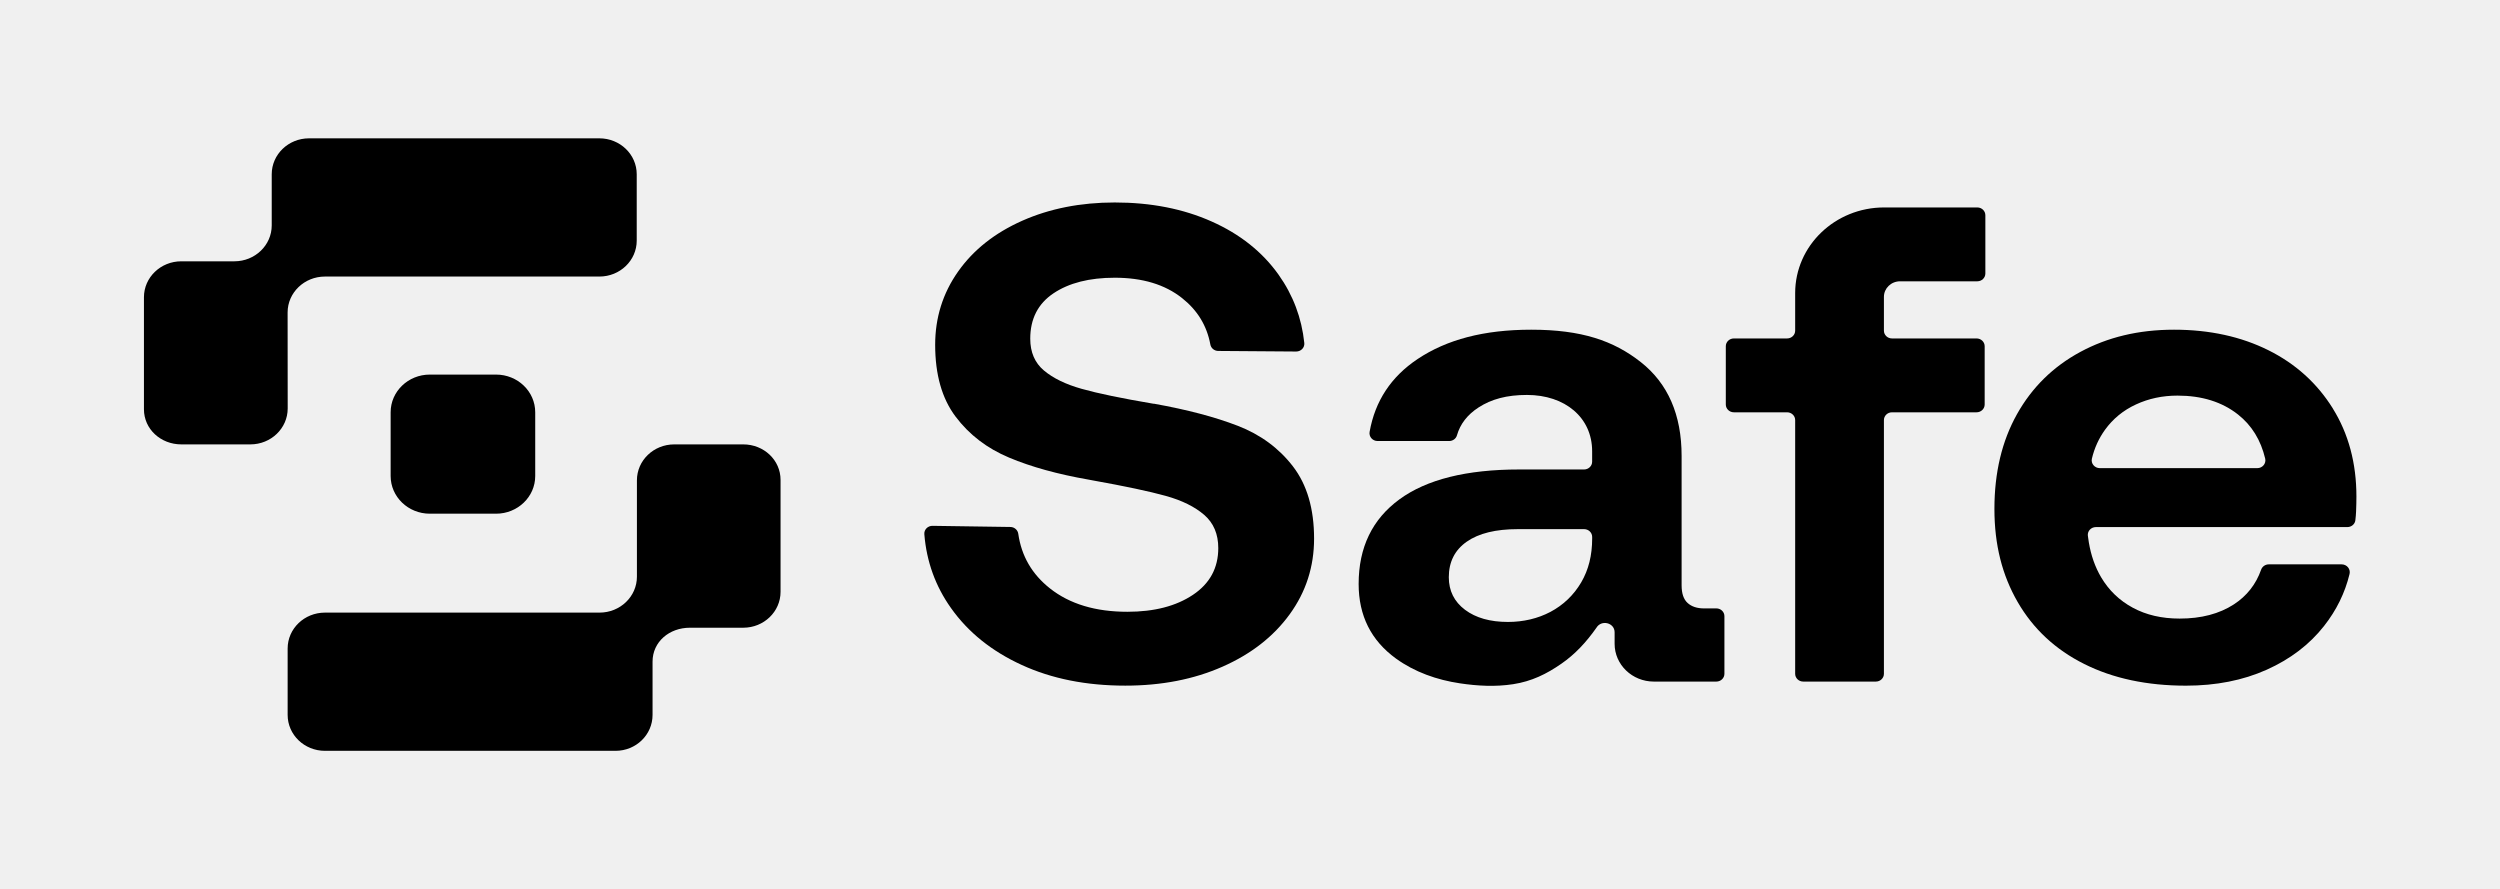
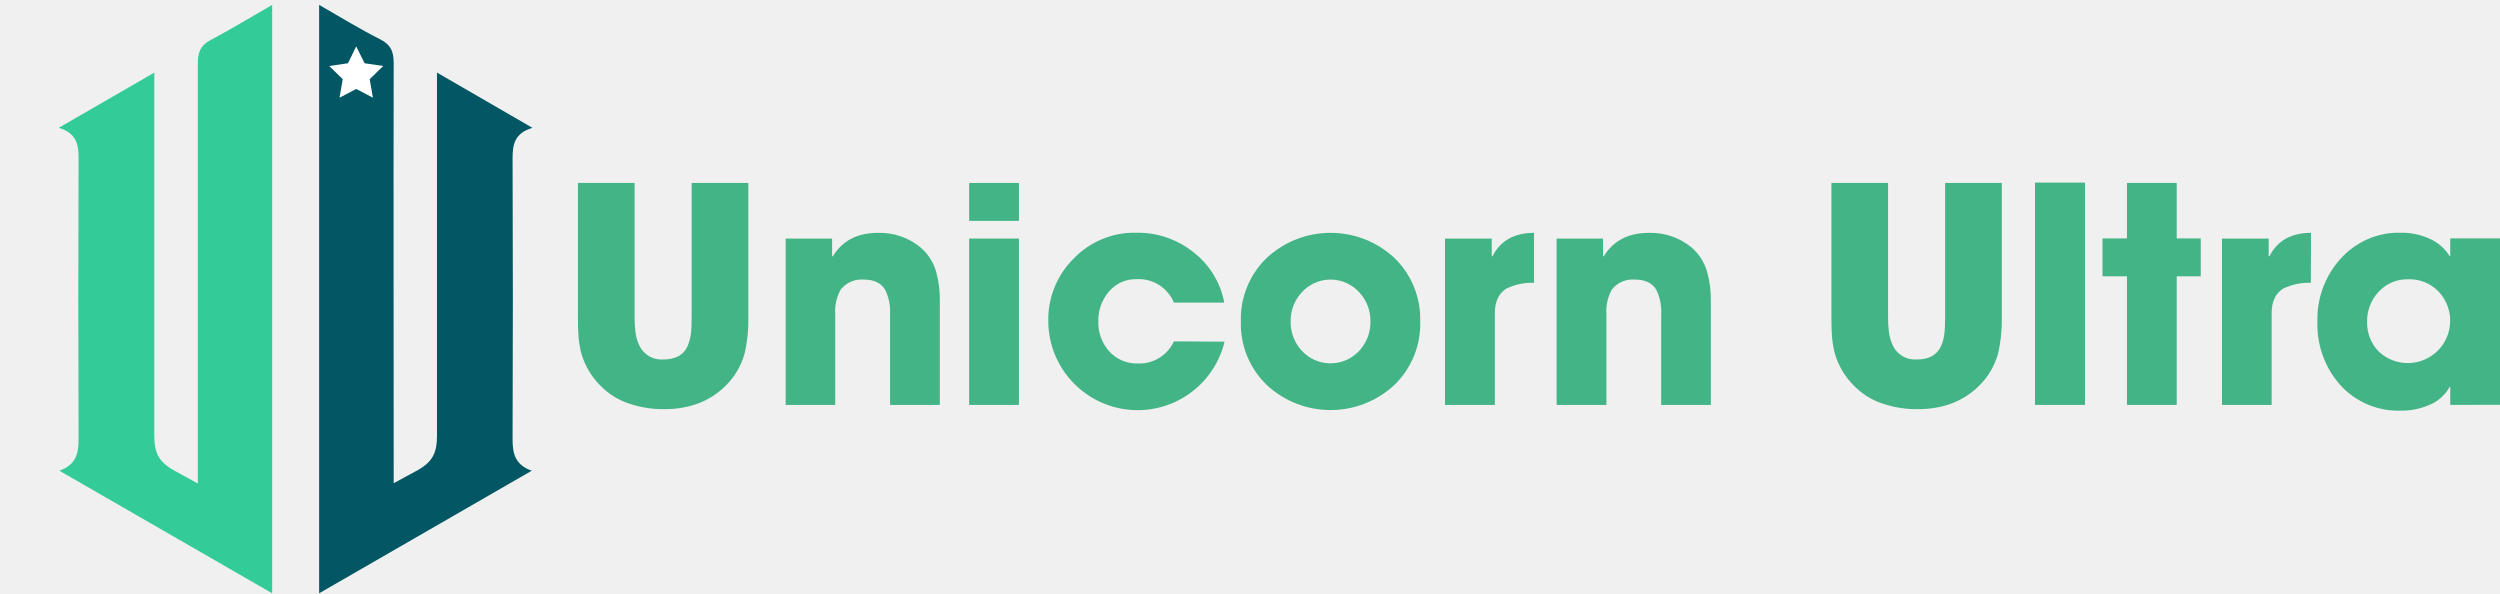
- <svg xmlns="http://www.w3.org/2000/svg" width="90" height="32" viewBox="0 0 90 32" fill="none">
-   <path d="M44.557 15.328C43.737 15.011 42.735 14.747 41.552 14.535H41.527C40.377 14.34 39.515 14.161 38.94 13.998C38.365 13.836 37.913 13.616 37.583 13.339C37.254 13.063 37.089 12.681 37.089 12.193C37.089 11.477 37.368 10.933 37.926 10.559C38.484 10.185 39.219 9.998 40.132 9.998C41.129 9.998 41.936 10.241 42.553 10.73C43.108 11.168 43.447 11.725 43.572 12.399C43.596 12.534 43.715 12.633 43.856 12.634L46.662 12.655C46.834 12.656 46.972 12.514 46.955 12.349C46.861 11.447 46.552 10.626 46.028 9.888C45.444 9.067 44.641 8.428 43.618 7.973C42.596 7.517 41.434 7.289 40.132 7.289C38.898 7.289 37.787 7.509 36.797 7.948C35.809 8.388 35.039 8.997 34.49 9.778C33.94 10.559 33.666 11.437 33.666 12.413C33.666 13.486 33.911 14.348 34.401 14.998C34.891 15.649 35.533 16.141 36.328 16.474C37.122 16.808 38.077 17.072 39.193 17.267L39.32 17.291C40.502 17.503 41.386 17.69 41.97 17.853C42.553 18.016 43.013 18.243 43.352 18.536C43.689 18.828 43.858 19.227 43.858 19.731C43.858 20.447 43.554 21.008 42.946 21.414C42.337 21.821 41.551 22.024 40.587 22.024C39.437 22.024 38.508 21.744 37.798 21.182C37.152 20.672 36.772 20.017 36.658 19.216C36.638 19.078 36.518 18.973 36.374 18.971L33.571 18.93C33.401 18.928 33.263 19.066 33.276 19.23C33.355 20.214 33.675 21.101 34.236 21.89C34.852 22.761 35.702 23.444 36.784 23.939C37.865 24.436 39.108 24.683 40.511 24.683C41.813 24.683 42.979 24.456 44.011 24C45.041 23.545 45.849 22.915 46.432 22.11C47.016 21.305 47.307 20.398 47.307 19.39C47.307 18.316 47.053 17.45 46.547 16.791C46.04 16.132 45.376 15.645 44.556 15.327L44.557 15.328Z" fill="currentColor" />
-   <path d="M61.788 21.903H61.35C61.096 21.903 60.897 21.838 60.754 21.707C60.61 21.578 60.538 21.366 60.538 21.073V16.413C60.538 14.934 60.048 13.807 59.068 13.035C58.087 12.263 56.933 11.869 55.124 11.869C53.416 11.869 52.082 12.226 51.034 12.925C50.079 13.562 49.503 14.436 49.306 15.546C49.275 15.719 49.411 15.877 49.593 15.877H52.17C52.299 15.877 52.415 15.795 52.449 15.675C52.566 15.264 52.826 14.929 53.227 14.669C53.692 14.368 54.244 14.218 54.971 14.218C56.342 14.218 57.317 15.031 57.317 16.243V16.621C57.317 16.776 57.187 16.901 57.026 16.901H54.692C52.799 16.901 51.362 17.259 50.382 17.975C49.401 18.691 48.911 19.707 48.911 21.024C48.911 22.163 49.359 23.058 50.255 23.708C50.927 24.195 51.731 24.477 52.558 24.6C53.19 24.695 53.839 24.729 54.473 24.631C55.137 24.529 55.676 24.266 56.215 23.89C56.7 23.554 57.104 23.122 57.473 22.596C57.653 22.299 58.126 22.418 58.126 22.762V23.175C58.125 23.927 58.758 24.537 59.539 24.537H61.788C61.949 24.537 62.079 24.412 62.079 24.257V22.182C62.079 22.027 61.949 21.902 61.788 21.902V21.903ZM57.318 19.39C57.318 19.992 57.187 20.516 56.925 20.963C56.376 21.901 55.393 22.39 54.287 22.39C53.645 22.39 53.129 22.244 52.74 21.952C52.351 21.659 52.157 21.268 52.157 20.78C52.157 20.228 52.373 19.801 52.804 19.5C53.235 19.199 53.847 19.049 54.642 19.049H57.027C57.188 19.049 57.318 19.174 57.318 19.329V19.39V19.39Z" fill="currentColor" />
-   <path d="M71.182 7.468H67.829C66.06 7.468 64.626 8.848 64.626 10.55V11.904C64.626 12.059 64.496 12.184 64.335 12.184H62.42C62.259 12.184 62.129 12.309 62.129 12.464V14.562C62.129 14.717 62.259 14.843 62.42 14.843H64.335C64.496 14.843 64.626 14.968 64.626 15.123V24.257C64.626 24.412 64.756 24.537 64.917 24.537H67.53C67.691 24.537 67.821 24.412 67.821 24.257V15.123C67.821 14.968 67.951 14.843 68.112 14.843H71.157C71.317 14.843 71.448 14.717 71.448 14.562V12.464C71.448 12.309 71.317 12.184 71.157 12.184H68.112C67.951 12.184 67.821 12.059 67.821 11.904V10.687C67.821 10.377 68.082 10.127 68.403 10.127H71.182C71.343 10.127 71.473 10.002 71.473 9.847V7.748C71.473 7.593 71.343 7.468 71.182 7.468H71.182Z" fill="currentColor" />
-   <path d="M83.983 14.706C83.416 13.796 82.642 13.096 81.662 12.608C80.682 12.12 79.549 11.869 78.265 11.869C76.981 11.869 75.872 12.141 74.892 12.669C73.912 13.198 73.151 13.946 72.61 14.913C72.069 15.881 71.799 17.015 71.799 18.317C71.799 19.618 72.078 20.703 72.635 21.671C73.194 22.639 73.992 23.383 75.031 23.903C76.071 24.424 77.292 24.684 78.696 24.684C79.777 24.684 80.745 24.493 81.599 24.111C82.452 23.729 83.141 23.204 83.665 22.537C84.114 21.967 84.42 21.342 84.584 20.663C84.627 20.487 84.488 20.317 84.3 20.317H81.675C81.55 20.317 81.44 20.396 81.4 20.51C81.214 21.036 80.888 21.452 80.42 21.757C79.895 22.098 79.245 22.269 78.467 22.269C77.825 22.269 77.263 22.139 76.781 21.878C76.3 21.619 75.919 21.253 75.64 20.781C75.53 20.595 75.44 20.398 75.368 20.195C75.291 19.977 75.236 19.753 75.198 19.526C75.185 19.446 75.173 19.366 75.163 19.285C75.143 19.12 75.279 18.975 75.452 18.975H84.504C84.651 18.975 84.776 18.871 84.793 18.73C84.806 18.627 84.814 18.522 84.819 18.414C84.827 18.219 84.831 18.04 84.831 17.878C84.831 16.675 84.548 15.618 83.982 14.707L83.983 14.706ZM81.263 16.853H75.594C75.408 16.853 75.267 16.687 75.308 16.512C75.399 16.129 75.556 15.784 75.779 15.474C76.066 15.076 76.438 14.771 76.895 14.56C77.352 14.348 77.85 14.242 78.391 14.242C79.27 14.242 79.997 14.47 80.572 14.925C81.065 15.316 81.39 15.845 81.547 16.511C81.588 16.686 81.449 16.853 81.263 16.853V16.853Z" fill="currentColor" />
-   <path d="M26.757 15.998H24.272C23.53 15.998 22.929 16.577 22.929 17.291V20.761C22.929 21.475 22.327 22.054 21.585 22.054H11.699C10.956 22.054 10.355 22.632 10.355 23.346V25.737C10.355 26.451 10.956 27.03 11.699 27.03H22.157C22.899 27.03 23.492 26.451 23.492 25.737V23.819C23.492 23.105 24.094 22.598 24.836 22.598H26.757C27.499 22.598 28.1 22.02 28.1 21.306V17.276C28.1 16.562 27.499 15.998 26.757 15.998H26.757Z" fill="currentColor" />
-   <path d="M10.354 11.249C10.354 10.535 10.956 9.956 11.698 9.956H21.578C22.321 9.956 22.922 9.377 22.922 8.663V6.273C22.922 5.559 22.321 4.98 21.578 4.98H11.125C10.383 4.98 9.782 5.559 9.782 6.273V8.115C9.782 8.829 9.18 9.407 8.438 9.407H6.526C5.784 9.407 5.182 9.986 5.182 10.7V14.734C5.182 15.448 5.786 15.998 6.528 15.998H9.013C9.756 15.998 10.357 15.419 10.357 14.705L10.354 11.249V11.249Z" fill="currentColor" />
-   <path d="M15.472 13.485H17.859C18.637 13.485 19.268 14.093 19.268 14.841V17.137C19.268 17.886 18.636 18.493 17.859 18.493H15.472C14.694 18.493 14.063 17.885 14.063 17.137V14.841C14.063 14.092 14.695 13.485 15.472 13.485V13.485Z" fill="currentColor" />
+ <svg xmlns="http://www.w3.org/2000/svg" width="511" height="121.27" viewBox="0 0 511 121.27">
+   <defs>
+     <linearGradient id="a" x1="-6.807" y1="3.969" x2="-6.784" y2="3.969" gradientUnits="objectBoundingBox">
+       <stop offset="0" stop-color="#07806d" />
+       <stop offset="1" stop-color="#035663" />
+     </linearGradient>
+   </defs>
+   <g transform="translate(-5457 -18334.365)">
+     <g transform="translate(5471.17 18334.84)">
+       <path d="M138.79,64.33a29.548,29.548,0,0,1-.78,7.52,14.735,14.735,0,0,1-3.74,6.4q-4.83,4.91-12.69,4.91a21.662,21.662,0,0,1-7.07-1.11,14.486,14.486,0,0,1-6-3.74,15.316,15.316,0,0,1-3.83-6.46,20.975,20.975,0,0,1-.6-3.51c-.08-1-.12-2.37-.12-4V36.92h11.58V64.33a22.8,22.8,0,0,0,.18,3.09,9.21,9.21,0,0,0,.81,2.78,5,5,0,0,0,4.93,2.8c2.43,0,4.07-.9,4.91-2.72a9.88,9.88,0,0,0,.71-2.75q.12-1.2.12-3.18V36.92h11.59Z" fill="#42b485" />
+       <path d="M167.76,82.29V63.71a9.9,9.9,0,0,0-1-4.94c-.82-1.4-2.27-2.1-4.37-2.1a5.469,5.469,0,0,0-4.7,2,9.131,9.131,0,0,0-1.14,5.09V82.29H146.42v-34h9.49v3.62h.15q2.921-4.79,9.24-4.79a13.049,13.049,0,0,1,8.71,3,10.164,10.164,0,0,1,3.18,5,20.894,20.894,0,0,1,.74,5.95V82.29Z" fill="#42b485" />
+       <path d="M183.93,44.67V36.92H194.1v7.75Zm0,37.62v-34H194.1v34Z" fill="#42b485" />
+       <path d="M236.13,69.36a18.269,18.269,0,0,1-36.03-3.969V65.2a17.52,17.52,0,0,1,5.17-12.81,17.261,17.261,0,0,1,12.78-5.3A18.282,18.282,0,0,1,229.67,51a17,17,0,0,1,6.4,10.38H225.78a7.761,7.761,0,0,0-7.61-4.79,7.112,7.112,0,0,0-5.74,2.61,9,9,0,0,0-2.1,6,8.769,8.769,0,0,0,2.19,6.11,7.582,7.582,0,0,0,5.89,2.51,7.778,7.778,0,0,0,7.37-4.52Z" fill="#42b485" />
+       <path d="M270.86,78.19a19.151,19.151,0,0,1-26.13,0,17.331,17.331,0,0,1-5.27-12.93,17.37,17.37,0,0,1,5.27-13,19.169,19.169,0,0,1,26.13,0,17.362,17.362,0,0,1,5.26,13,17.321,17.321,0,0,1-5.26,12.93Zm-7.22-18.94a7.92,7.92,0,0,0-11.189-.511c-.178.162-.349.333-.511.511a8.49,8.49,0,0,0-2.3,6,8.583,8.583,0,0,0,2.3,6,8,8,0,0,0,11.307.393c.135-.126.267-.257.393-.393a8.587,8.587,0,0,0,2.31-6,8.5,8.5,0,0,0-2.31-6Z" fill="#42b485" />
+       <path d="M299.39,57.33a12.089,12.089,0,0,0-5.69,1.2c-1.55,1-2.33,2.64-2.33,5.06v18.7H281.19v-34h9.55v3.62h.15q2.43-4.79,8.5-4.79Z" fill="#42b485" />
+       <path d="M325.38,82.29V63.71a9.9,9.9,0,0,0-1-4.94c-.82-1.4-2.27-2.1-4.37-2.1a5.469,5.469,0,0,0-4.7,2,9.233,9.233,0,0,0-1.13,5.09V82.29H304v-34h9.49v3.62h.15q2.929-4.79,9.25-4.79a13.094,13.094,0,0,1,8.71,3,10.215,10.215,0,0,1,3.17,5,20.514,20.514,0,0,1,.75,5.95V82.29Z" fill="#42b485" />
+       <path d="M395,64.33a29.547,29.547,0,0,1-.78,7.52,14.736,14.736,0,0,1-3.74,6.4q-4.83,4.91-12.69,4.91a21.662,21.662,0,0,1-7.07-1.11,14.486,14.486,0,0,1-6-3.74,15.316,15.316,0,0,1-3.83-6.46,20.977,20.977,0,0,1-.6-3.51c-.08-1-.12-2.37-.12-4V36.92h11.58V64.33a22.806,22.806,0,0,0,.18,3.09,9.21,9.21,0,0,0,.81,2.78,5,5,0,0,0,4.93,2.8c2.43,0,4.07-.9,4.91-2.72a9.552,9.552,0,0,0,.71-2.75q.12-1.2.12-3.18V36.92H395Z" fill="#42b485" />
+       <path d="M430.75,56V82.29H420.58V56h-5V48.26h5V36.92h10.17V48.26h4.91V56Z" fill="#42b485" />
+       <path d="M458.17,57.33a12.062,12.062,0,0,0-5.69,1.2c-1.55,1-2.33,2.64-2.33,5.06v18.7H440v-34h9.55v3.62h.15q2.43-4.79,8.5-4.79Z" fill="#42b485" />
+       <path d="M486.66,82.29V78.61h-.12a8.328,8.328,0,0,1-4.28,3.74,14.134,14.134,0,0,1-5.66,1.11,16,16,0,0,1-12.48-5.3,18.633,18.633,0,0,1-4.61-12.9,18.362,18.362,0,0,1,4.7-12.81,16,16,0,0,1,12.39-5.36,13.744,13.744,0,0,1,5.63,1.14,9.181,9.181,0,0,1,4.31,3.65h.12V48.26h10.17v34Zm-2.43-23.22a8.239,8.239,0,0,0-6.13-2.46,7.929,7.929,0,0,0-6.1,2.58,8.66,8.66,0,0,0-2.33,6.19,8.32,8.32,0,0,0,2.42,6.05,8.666,8.666,0,0,0,12.14-12.36Z" fill="#42b485" />
+       <path d="M401.78,82.29V36.85H412V82.29Z" fill="#42b485" />
+     </g>
+     <g transform="translate(5457 18334.365)">
+       <path d="M55.63,121.27,12.13,96.21c3.4-1.18,3.94-3.52,3.93-6.44q-.12-28.729,0-57.44c0-2.77-.4-5.13-4.06-6.2L31.54,14.84V89.07c0,3.49.9,5.32,4,7.07,2.59,1.45,2.96,1.58,4.9,2.7V12.99c0-2.31.52-3.73,2.65-4.83C47.22,5.99,51.19,3.54,55.63,1Z" fill="#3c9" />
+       <path d="M65.23,121.27l43.46-25.06c-3.4-1.18-3.93-3.52-3.92-6.44q.12-28.729,0-57.44c0-2.77.41-5.13,4.06-6.2L89.32,14.84V89.07c0,3.49-.89,5.32-4,7.07-2.54,1.41-2.92,1.54-4.85,2.63V95.13c0-27.36-.06-54.33,0-82.21,0-2.31-.53-3.73-2.66-4.83C73.63,5.99,69.66,3.54,65.23,1Z" fill="url(#a)" />
+       <path d="M72.81,9.48l1.71,3.45,3.81.56-2.76,2.69.65,3.79-3.41-1.79L69.4,19.97l.65-3.79-2.76-2.69,3.84-.56Z" fill="#fff" />
+       <rect width="121" height="121" transform="translate(0 0)" fill="none" />
+     </g>
+   </g>
</svg>
